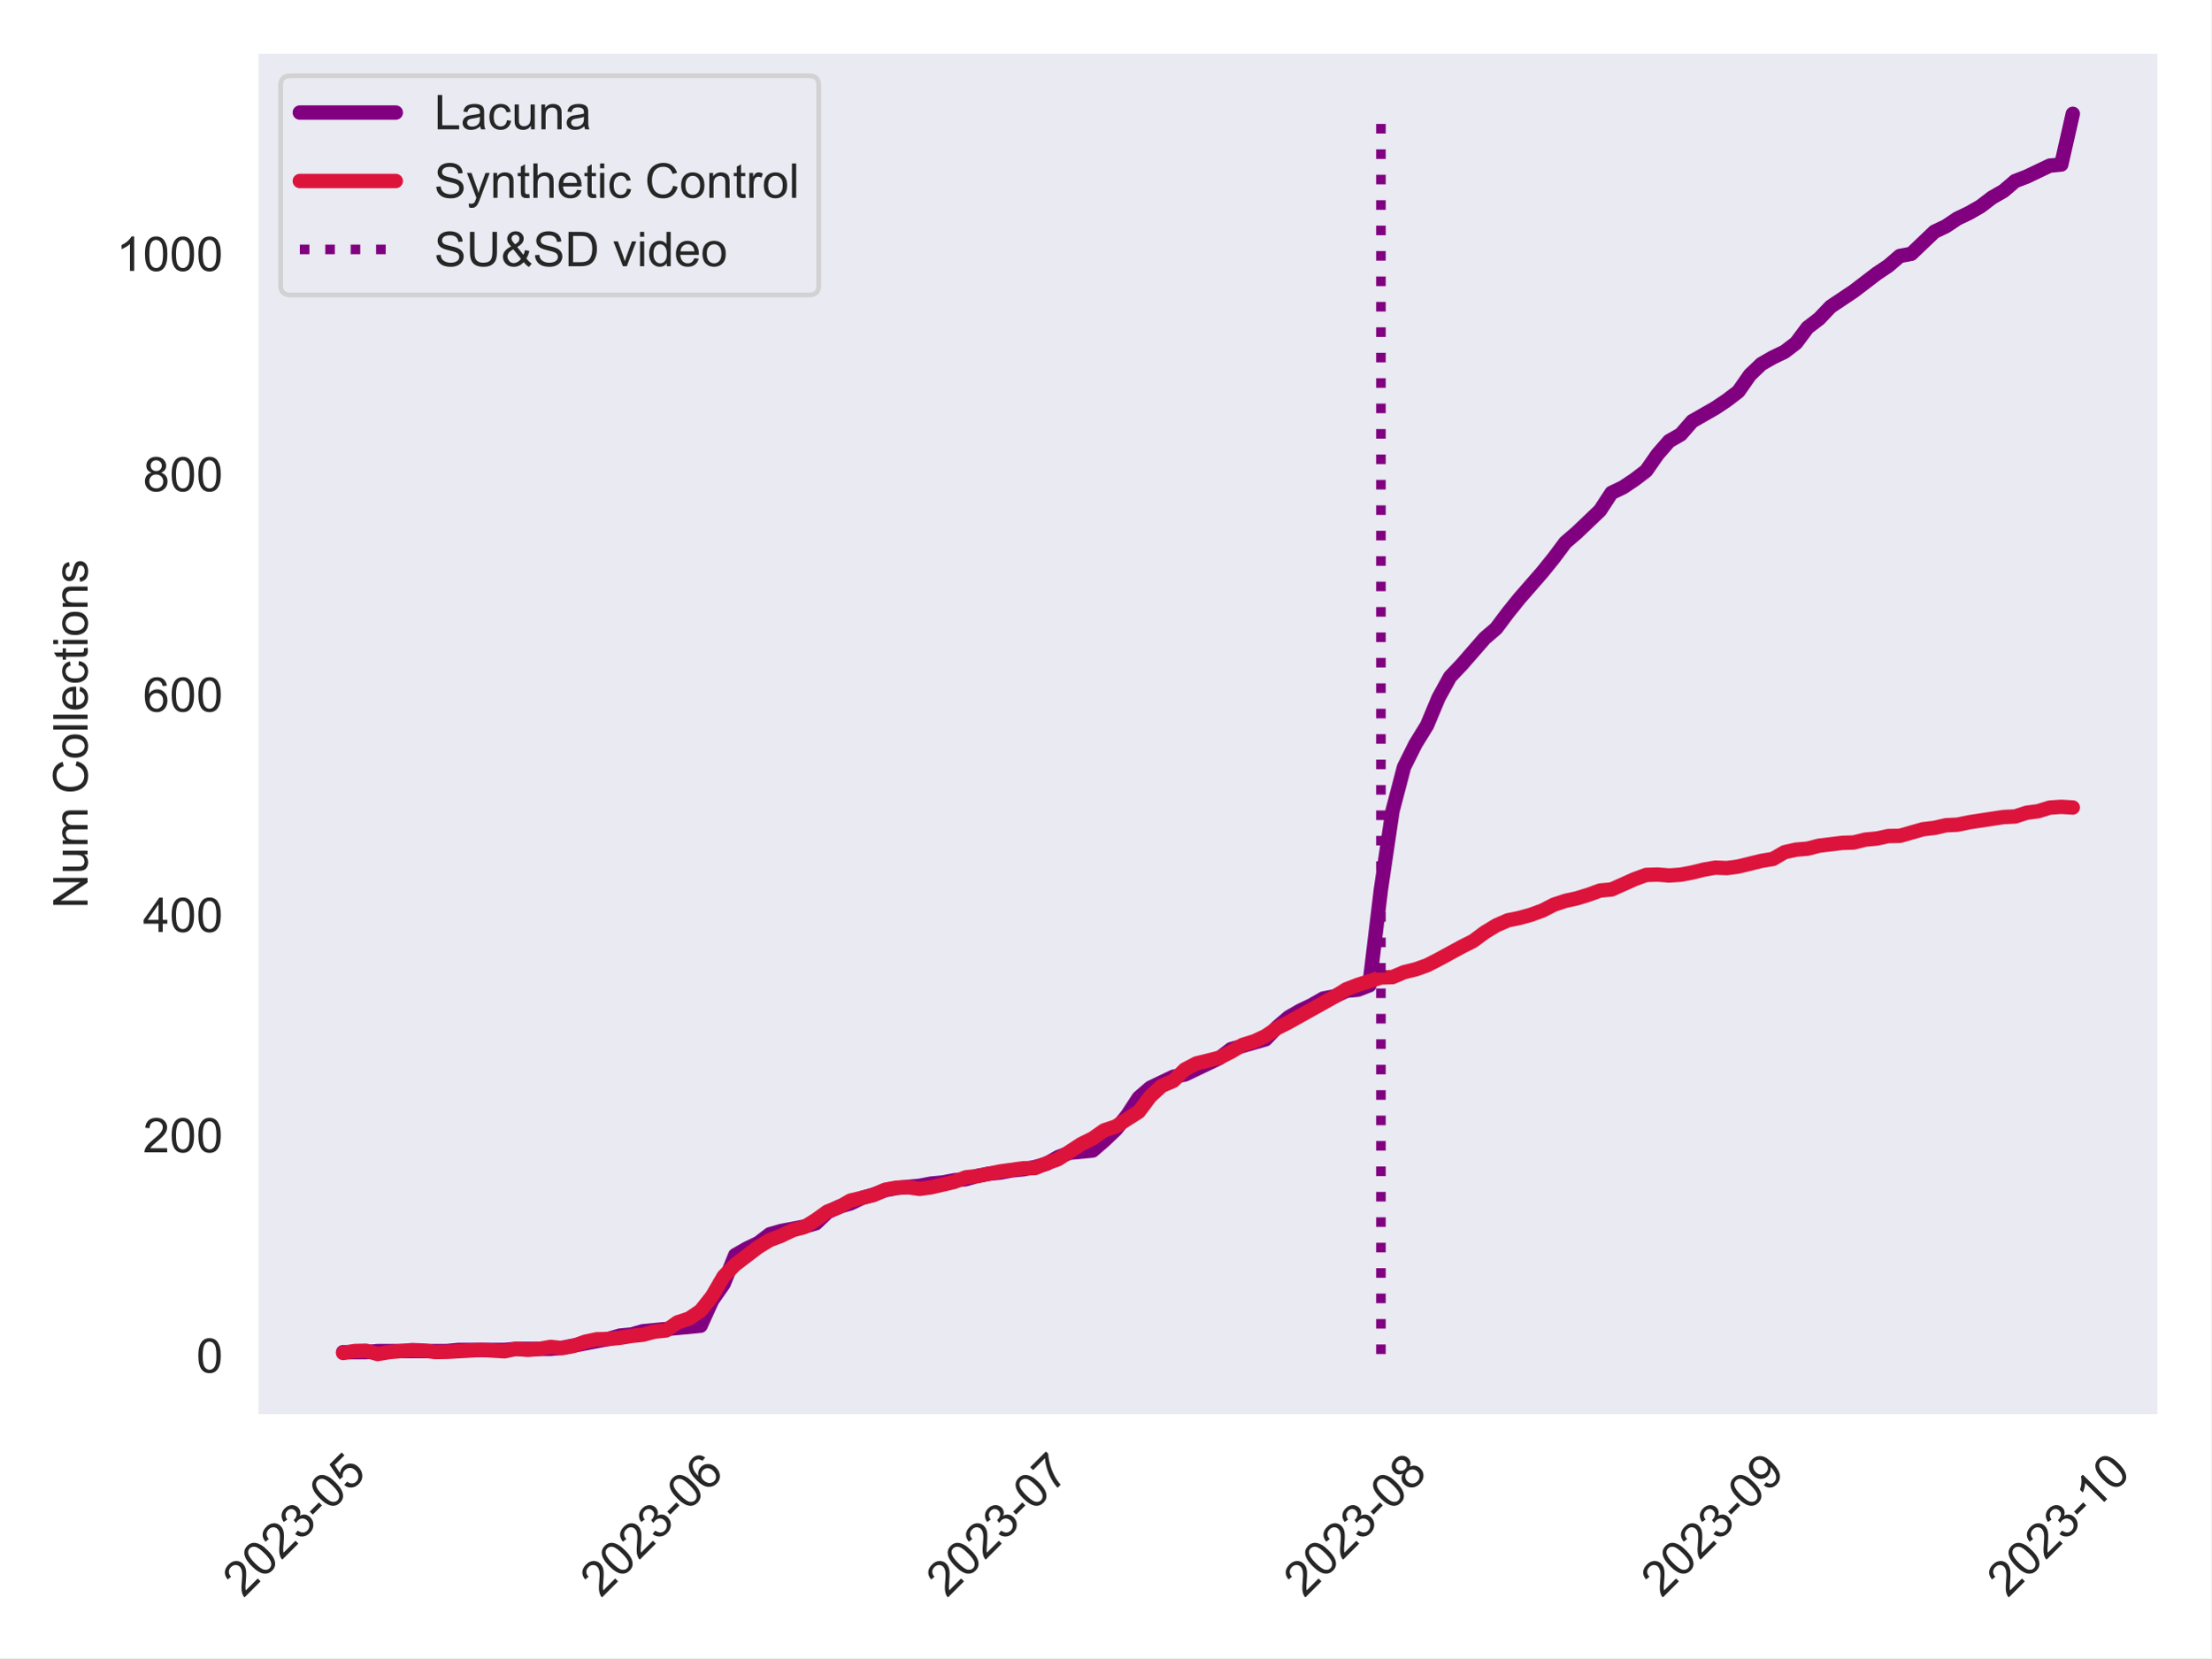
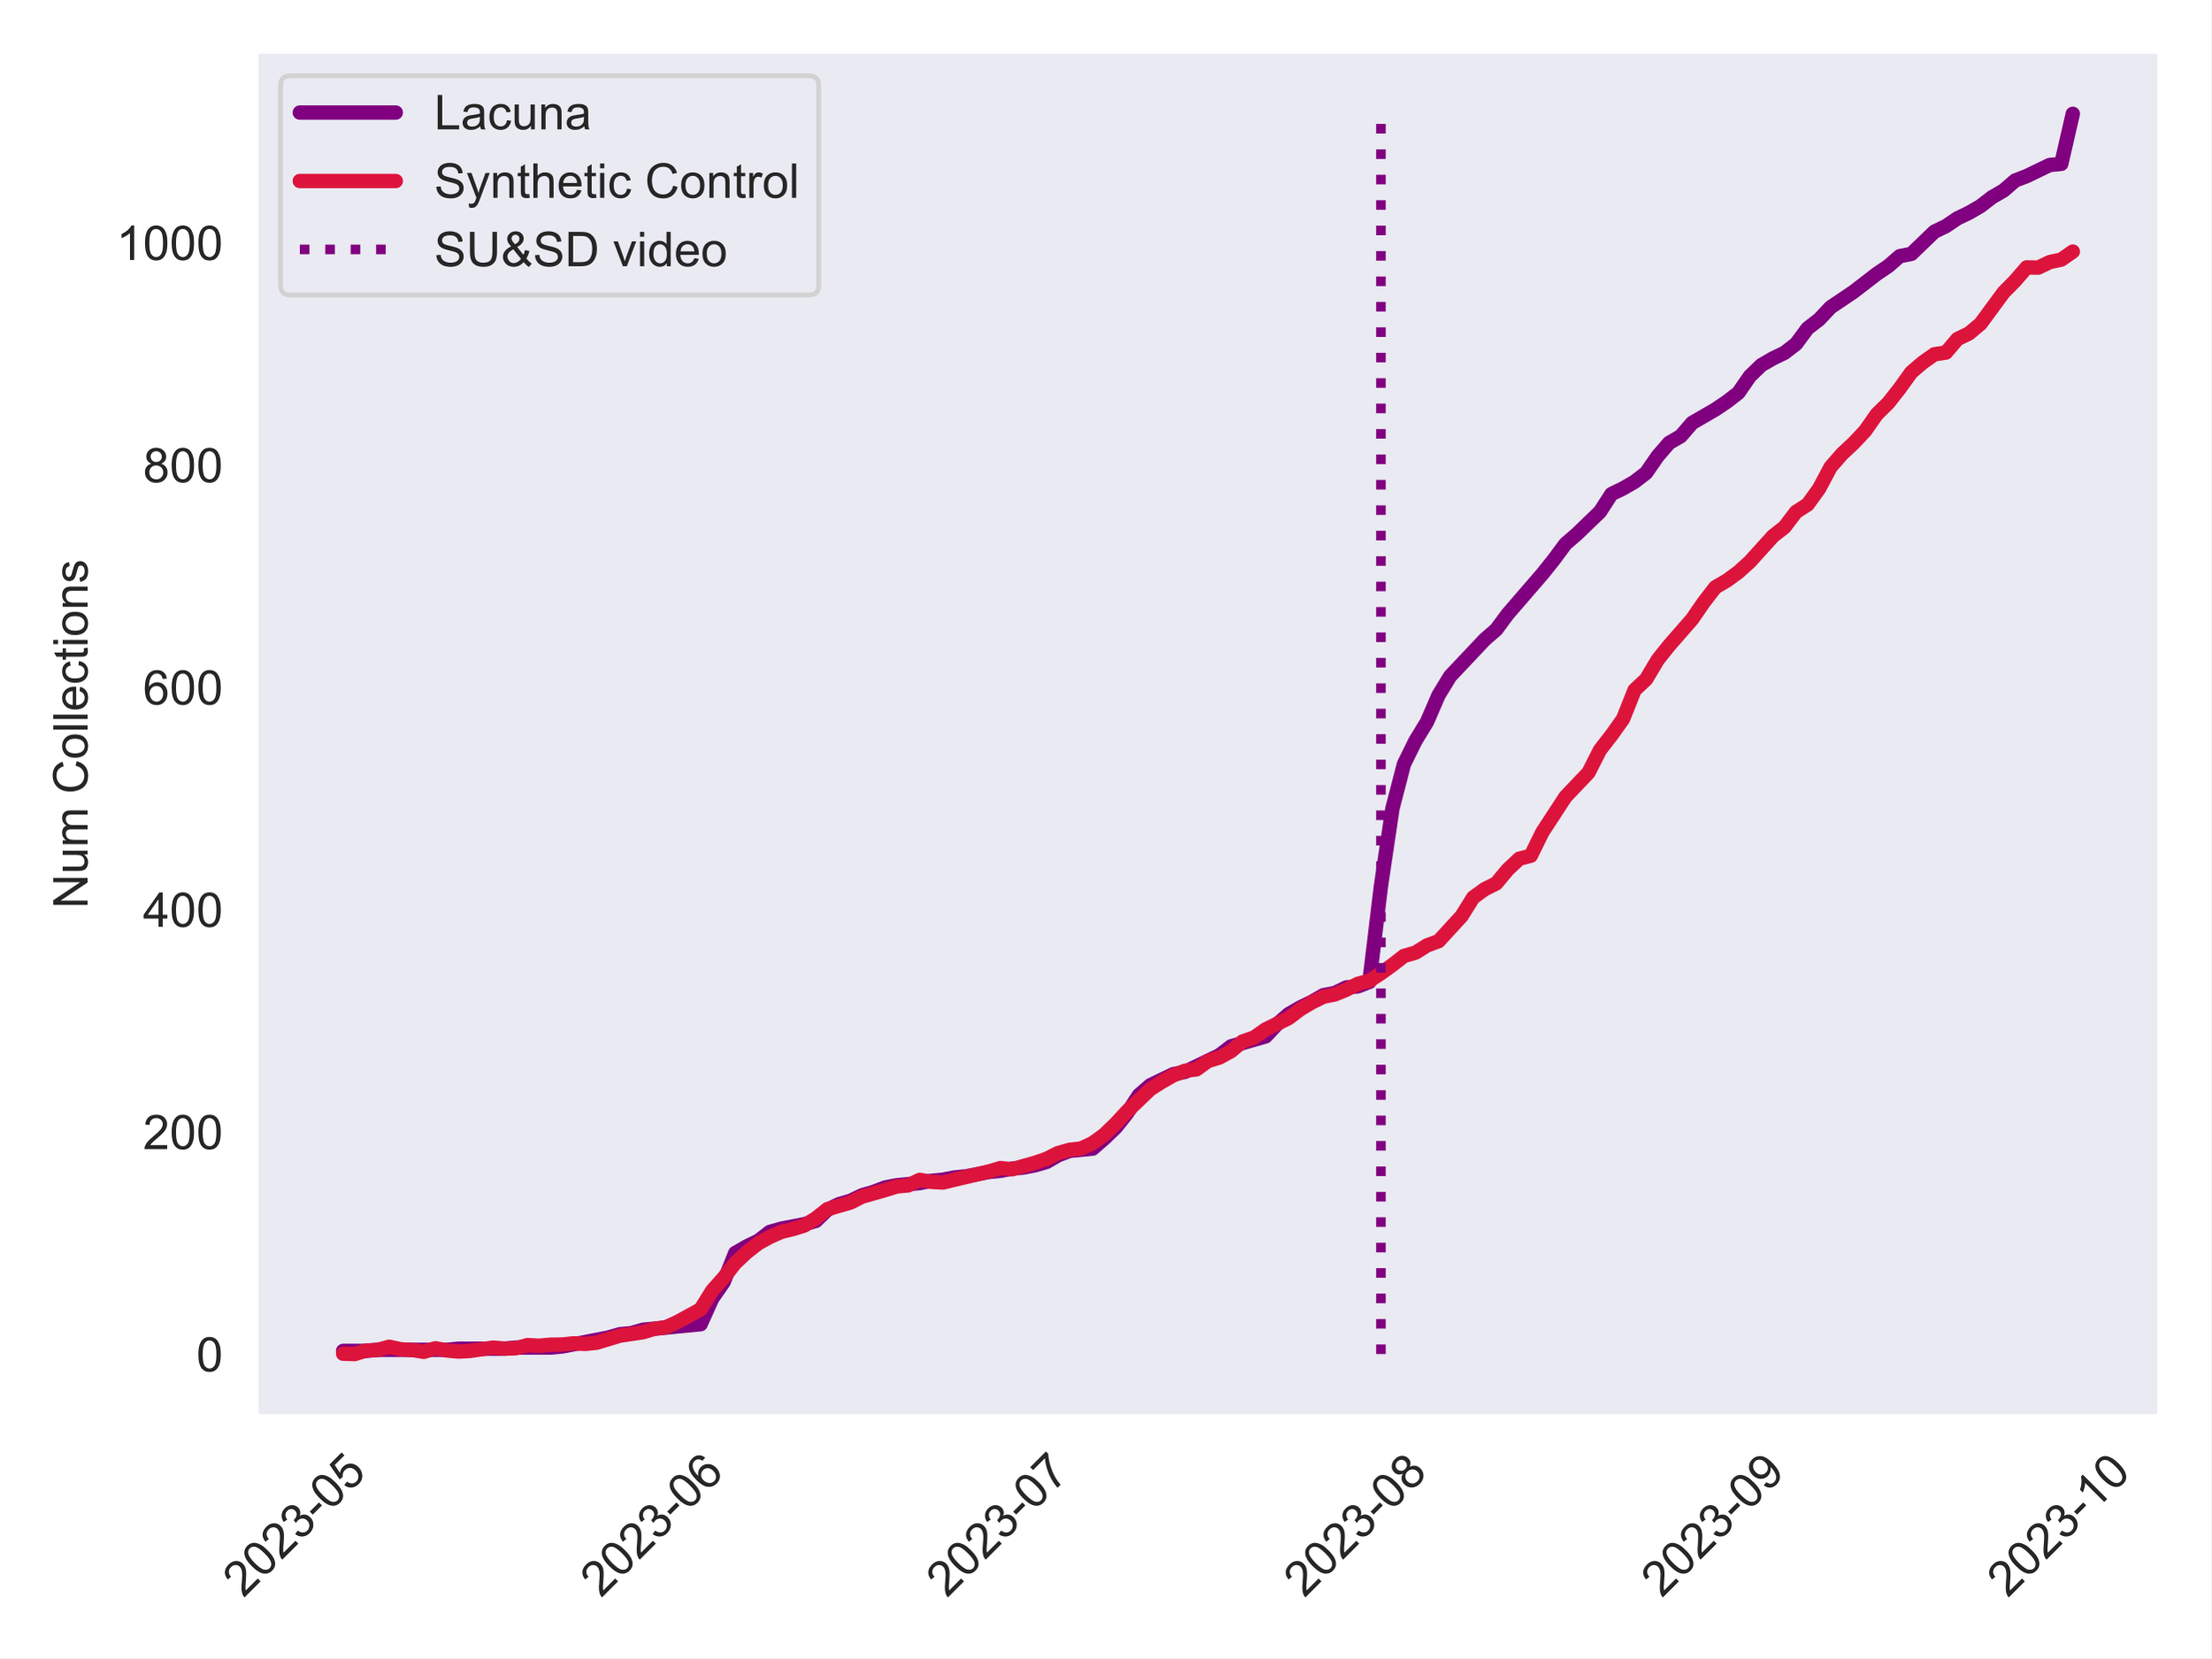
<svg xmlns="http://www.w3.org/2000/svg" xmlns:xlink="http://www.w3.org/1999/xlink" width="460.8pt" height="345.6pt" viewBox="0 0 460.8 345.6" version="1.1">
  <defs>
    <style type="text/css">*{stroke-linejoin: round; stroke-linecap: butt}</style>
  </defs>
  <g id="figure_1">
    <g id="patch_1">
      <path d="M 0 345.6  L 460.8 345.6  L 460.8 0  L 0 0  z " style="fill: #ffffff" />
    </g>
    <g id="axes_1">
      <g id="patch_2">
        <path d="M 53.48 295.153  L 450 295.153  L 450 10.8  L 53.48 10.8  z " style="fill: #eaeaf2" />
      </g>
      <g id="matplotlib.axis_1">
        <g id="xtick_1">
          <g id="text_1">
            <g style="fill: #262626" transform="translate(50.74526 333.1617) rotate(-45) scale(0.1 -0.1)">
              <defs>
                <path id="ArialMT-32" d="M 3222 541  L 3222 0  L 194 0  Q 188 203 259 391  Q 375 700 629 1000  Q 884 1300 1366 1694  Q 2113 2306 2375 2664  Q 2638 3022 2638 3341  Q 2638 3675 2398 3904  Q 2159 4134 1775 4134  Q 1369 4134 1125 3890  Q 881 3647 878 3216  L 300 3275  Q 359 3922 746 4261  Q 1134 4600 1788 4600  Q 2447 4600 2831 4234  Q 3216 3869 3216 3328  Q 3216 3053 3103 2787  Q 2991 2522 2730 2228  Q 2469 1934 1863 1422  Q 1356 997 1212 845  Q 1069 694 975 541  L 3222 541  z " transform="scale(0.015625)" />
                <path id="ArialMT-30" d="M 266 2259  Q 266 3072 433 3567  Q 600 4063 929 4331  Q 1259 4600 1759 4600  Q 2128 4600 2406 4451  Q 2684 4303 2865 4023  Q 3047 3744 3150 3342  Q 3253 2941 3253 2259  Q 3253 1453 3087 958  Q 2922 463 2592 192  Q 2263 -78 1759 -78  Q 1097 -78 719 397  Q 266 969 266 2259  z M 844 2259  Q 844 1131 1108 757  Q 1372 384 1759 384  Q 2147 384 2411 759  Q 2675 1134 2675 2259  Q 2675 3391 2411 3762  Q 2147 4134 1753 4134  Q 1366 4134 1134 3806  Q 844 3388 844 2259  z " transform="scale(0.015625)" />
                <path id="ArialMT-33" d="M 269 1209  L 831 1284  Q 928 806 1161 595  Q 1394 384 1728 384  Q 2125 384 2398 659  Q 2672 934 2672 1341  Q 2672 1728 2419 1979  Q 2166 2231 1775 2231  Q 1616 2231 1378 2169  L 1441 2663  Q 1497 2656 1531 2656  Q 1891 2656 2178 2843  Q 2466 3031 2466 3422  Q 2466 3731 2256 3934  Q 2047 4138 1716 4138  Q 1388 4138 1169 3931  Q 950 3725 888 3313  L 325 3413  Q 428 3978 793 4289  Q 1159 4600 1703 4600  Q 2078 4600 2393 4439  Q 2709 4278 2876 4000  Q 3044 3722 3044 3409  Q 3044 3113 2884 2869  Q 2725 2625 2413 2481  Q 2819 2388 3044 2092  Q 3269 1797 3269 1353  Q 3269 753 2831 336  Q 2394 -81 1725 -81  Q 1122 -81 723 278  Q 325 638 269 1209  z " transform="scale(0.015625)" />
                <path id="ArialMT-2d" d="M 203 1375  L 203 1941  L 1931 1941  L 1931 1375  L 203 1375  z " transform="scale(0.015625)" />
                <path id="ArialMT-35" d="M 266 1200  L 856 1250  Q 922 819 1161 601  Q 1400 384 1738 384  Q 2144 384 2425 690  Q 2706 997 2706 1503  Q 2706 1984 2436 2262  Q 2166 2541 1728 2541  Q 1456 2541 1237 2417  Q 1019 2294 894 2097  L 366 2166  L 809 4519  L 3088 4519  L 3088 3981  L 1259 3981  L 1013 2750  Q 1425 3038 1878 3038  Q 2478 3038 2890 2622  Q 3303 2206 3303 1553  Q 3303 931 2941 478  Q 2500 -78 1738 -78  Q 1113 -78 717 272  Q 322 622 266 1200  z " transform="scale(0.015625)" />
              </defs>
              <use xlink:href="#ArialMT-32" />
              <use xlink:href="#ArialMT-30" x="55.615" />
              <use xlink:href="#ArialMT-32" x="111.23" />
              <use xlink:href="#ArialMT-33" x="166.846" />
              <use xlink:href="#ArialMT-2d" x="222.461" />
              <use xlink:href="#ArialMT-30" x="255.762" />
              <use xlink:href="#ArialMT-35" x="311.377" />
            </g>
          </g>
        </g>
        <g id="xtick_2">
          <g id="text_2">
            <g style="fill: #262626" transform="translate(125.243 333.1617) rotate(-45) scale(0.1 -0.1)">
              <defs>
                <path id="ArialMT-36" d="M 3184 3459  L 2625 3416  Q 2550 3747 2413 3897  Q 2184 4138 1850 4138  Q 1581 4138 1378 3988  Q 1113 3794 959 3422  Q 806 3050 800 2363  Q 1003 2672 1297 2822  Q 1591 2972 1913 2972  Q 2475 2972 2870 2558  Q 3266 2144 3266 1488  Q 3266 1056 3080 686  Q 2894 316 2569 119  Q 2244 -78 1831 -78  Q 1128 -78 684 439  Q 241 956 241 2144  Q 241 3472 731 4075  Q 1159 4600 1884 4600  Q 2425 4600 2770 4297  Q 3116 3994 3184 3459  z M 888 1484  Q 888 1194 1011 928  Q 1134 663 1356 523  Q 1578 384 1822 384  Q 2178 384 2434 671  Q 2691 959 2691 1453  Q 2691 1928 2437 2201  Q 2184 2475 1800 2475  Q 1419 2475 1153 2201  Q 888 1928 888 1484  z " transform="scale(0.015625)" />
              </defs>
              <use xlink:href="#ArialMT-32" />
              <use xlink:href="#ArialMT-30" x="55.615" />
              <use xlink:href="#ArialMT-32" x="111.23" />
              <use xlink:href="#ArialMT-33" x="166.846" />
              <use xlink:href="#ArialMT-2d" x="222.461" />
              <use xlink:href="#ArialMT-30" x="255.762" />
              <use xlink:href="#ArialMT-36" x="311.377" />
            </g>
          </g>
        </g>
        <g id="xtick_3">
          <g id="text_3">
            <g style="fill: #262626" transform="translate(197.3375 333.1617) rotate(-45) scale(0.1 -0.1)">
              <defs>
                <path id="ArialMT-37" d="M 303 3981  L 303 4522  L 3269 4522  L 3269 4084  Q 2831 3619 2401 2847  Q 1972 2075 1738 1259  Q 1569 684 1522 0  L 944 0  Q 953 541 1156 1306  Q 1359 2072 1739 2783  Q 2119 3494 2547 3981  L 303 3981  z " transform="scale(0.015625)" />
              </defs>
              <use xlink:href="#ArialMT-32" />
              <use xlink:href="#ArialMT-30" x="55.615" />
              <use xlink:href="#ArialMT-32" x="111.23" />
              <use xlink:href="#ArialMT-33" x="166.846" />
              <use xlink:href="#ArialMT-2d" x="222.461" />
              <use xlink:href="#ArialMT-30" x="255.762" />
              <use xlink:href="#ArialMT-37" x="311.377" />
            </g>
          </g>
        </g>
        <g id="xtick_4">
          <g id="text_4">
            <g style="fill: #262626" transform="translate(271.8352 333.1617) rotate(-45) scale(0.1 -0.1)">
              <defs>
                <path id="ArialMT-38" d="M 1131 2484  Q 781 2613 612 2850  Q 444 3088 444 3419  Q 444 3919 803 4259  Q 1163 4600 1759 4600  Q 2359 4600 2725 4251  Q 3091 3903 3091 3403  Q 3091 3084 2923 2848  Q 2756 2613 2416 2484  Q 2838 2347 3058 2040  Q 3278 1734 3278 1309  Q 3278 722 2862 322  Q 2447 -78 1769 -78  Q 1091 -78 675 323  Q 259 725 259 1325  Q 259 1772 486 2073  Q 713 2375 1131 2484  z M 1019 3438  Q 1019 3113 1228 2906  Q 1438 2700 1772 2700  Q 2097 2700 2305 2904  Q 2513 3109 2513 3406  Q 2513 3716 2298 3927  Q 2084 4138 1766 4138  Q 1444 4138 1231 3931  Q 1019 3725 1019 3438  z M 838 1322  Q 838 1081 952 856  Q 1066 631 1291 507  Q 1516 384 1775 384  Q 2178 384 2440 643  Q 2703 903 2703 1303  Q 2703 1709 2433 1975  Q 2163 2241 1756 2241  Q 1359 2241 1098 1978  Q 838 1716 838 1322  z " transform="scale(0.015625)" />
              </defs>
              <use xlink:href="#ArialMT-32" />
              <use xlink:href="#ArialMT-30" x="55.615" />
              <use xlink:href="#ArialMT-32" x="111.23" />
              <use xlink:href="#ArialMT-33" x="166.846" />
              <use xlink:href="#ArialMT-2d" x="222.461" />
              <use xlink:href="#ArialMT-30" x="255.762" />
              <use xlink:href="#ArialMT-38" x="311.377" />
            </g>
          </g>
        </g>
        <g id="xtick_5">
          <g id="text_5">
            <g style="fill: #262626" transform="translate(346.3329 333.1617) rotate(-45) scale(0.1 -0.1)">
              <defs>
                <path id="ArialMT-39" d="M 350 1059  L 891 1109  Q 959 728 1153 556  Q 1347 384 1650 384  Q 1909 384 2104 503  Q 2300 622 2425 820  Q 2550 1019 2634 1356  Q 2719 1694 2719 2044  Q 2719 2081 2716 2156  Q 2547 1888 2255 1720  Q 1963 1553 1622 1553  Q 1053 1553 659 1965  Q 266 2378 266 3053  Q 266 3750 677 4175  Q 1088 4600 1706 4600  Q 2153 4600 2523 4359  Q 2894 4119 3086 3673  Q 3278 3228 3278 2384  Q 3278 1506 3087 986  Q 2897 466 2520 194  Q 2144 -78 1638 -78  Q 1100 -78 759 220  Q 419 519 350 1059  z M 2653 3081  Q 2653 3566 2395 3850  Q 2138 4134 1775 4134  Q 1400 4134 1122 3828  Q 844 3522 844 3034  Q 844 2597 1108 2323  Q 1372 2050 1759 2050  Q 2150 2050 2401 2323  Q 2653 2597 2653 3081  z " transform="scale(0.015625)" />
              </defs>
              <use xlink:href="#ArialMT-32" />
              <use xlink:href="#ArialMT-30" x="55.615" />
              <use xlink:href="#ArialMT-32" x="111.23" />
              <use xlink:href="#ArialMT-33" x="166.846" />
              <use xlink:href="#ArialMT-2d" x="222.461" />
              <use xlink:href="#ArialMT-30" x="255.762" />
              <use xlink:href="#ArialMT-39" x="311.377" />
            </g>
          </g>
        </g>
        <g id="xtick_6">
          <g id="text_6">
            <g style="fill: #262626" transform="translate(418.4274 333.1617) rotate(-45) scale(0.1 -0.1)">
              <defs>
                <path id="ArialMT-31" d="M 2384 0  L 1822 0  L 1822 3584  Q 1619 3391 1289 3197  Q 959 3003 697 2906  L 697 3450  Q 1169 3672 1522 3987  Q 1875 4303 2022 4600  L 2384 4600  L 2384 0  z " transform="scale(0.015625)" />
              </defs>
              <use xlink:href="#ArialMT-32" />
              <use xlink:href="#ArialMT-30" x="55.615" />
              <use xlink:href="#ArialMT-32" x="111.23" />
              <use xlink:href="#ArialMT-33" x="166.846" />
              <use xlink:href="#ArialMT-2d" x="222.461" />
              <use xlink:href="#ArialMT-31" x="255.762" />
              <use xlink:href="#ArialMT-30" x="311.377" />
            </g>
          </g>
        </g>
      </g>
      <g id="matplotlib.axis_2">
        <g id="ytick_1">
          <g id="text_7">
-             <g style="fill: #262626" transform="translate(40.91906 286.1029) scale(0.1 -0.1)">
+             <g style="fill: #262626" transform="translate(40.91906 285.8473) scale(0.1 -0.1)">
              <use xlink:href="#ArialMT-30" />
            </g>
          </g>
        </g>
        <g id="ytick_2">
          <g id="text_8">
-             <g style="fill: #262626" transform="translate(29.79719 240.1758) scale(0.1 -0.1)">
+             <g style="fill: #262626" transform="translate(29.79719 239.5134) scale(0.1 -0.1)">
              <use xlink:href="#ArialMT-32" />
              <use xlink:href="#ArialMT-30" x="55.615" />
              <use xlink:href="#ArialMT-30" x="111.23" />
            </g>
          </g>
        </g>
        <g id="ytick_3">
          <g id="text_9">
-             <g style="fill: #262626" transform="translate(29.79719 194.2488) scale(0.1 -0.1)">
+             <g style="fill: #262626" transform="translate(29.79719 193.1795) scale(0.1 -0.1)">
              <defs>
                <path id="ArialMT-34" d="M 2069 0  L 2069 1097  L 81 1097  L 81 1613  L 2172 4581  L 2631 4581  L 2631 1613  L 3250 1613  L 3250 1097  L 2631 1097  L 2631 0  L 2069 0  z M 2069 1613  L 2069 3678  L 634 1613  L 2069 1613  z " transform="scale(0.015625)" />
              </defs>
              <use xlink:href="#ArialMT-34" />
              <use xlink:href="#ArialMT-30" x="55.615" />
              <use xlink:href="#ArialMT-30" x="111.23" />
            </g>
          </g>
        </g>
        <g id="ytick_4">
          <g id="text_10">
-             <g style="fill: #262626" transform="translate(29.79719 148.3218) scale(0.1 -0.1)">
+             <g style="fill: #262626" transform="translate(29.79719 146.8456) scale(0.1 -0.1)">
              <use xlink:href="#ArialMT-36" />
              <use xlink:href="#ArialMT-30" x="55.615" />
              <use xlink:href="#ArialMT-30" x="111.23" />
            </g>
          </g>
        </g>
        <g id="ytick_5">
          <g id="text_11">
-             <g style="fill: #262626" transform="translate(29.79719 102.3947) scale(0.1 -0.1)">
+             <g style="fill: #262626" transform="translate(29.79719 100.5116) scale(0.1 -0.1)">
              <use xlink:href="#ArialMT-38" />
              <use xlink:href="#ArialMT-30" x="55.615" />
              <use xlink:href="#ArialMT-30" x="111.23" />
            </g>
          </g>
        </g>
        <g id="ytick_6">
          <g id="text_12">
-             <g style="fill: #262626" transform="translate(24.23625 56.46771) scale(0.1 -0.1)">
+             <g style="fill: #262626" transform="translate(24.23625 54.17771) scale(0.1 -0.1)">
              <use xlink:href="#ArialMT-31" />
              <use xlink:href="#ArialMT-30" x="55.615" />
              <use xlink:href="#ArialMT-30" x="111.23" />
              <use xlink:href="#ArialMT-30" x="166.846" />
            </g>
          </g>
        </g>
        <g id="text_13">
          <g style="fill: #262626" transform="translate(18.24875 189.3764) rotate(-90) scale(0.1 -0.1)">
            <defs>
              <path id="ArialMT-4e" d="M 488 0  L 488 4581  L 1109 4581  L 3516 984  L 3516 4581  L 4097 4581  L 4097 0  L 3475 0  L 1069 3600  L 1069 0  L 488 0  z " transform="scale(0.015625)" />
              <path id="ArialMT-75" d="M 2597 0  L 2597 488  Q 2209 -75 1544 -75  Q 1250 -75 995 37  Q 741 150 617 320  Q 494 491 444 738  Q 409 903 409 1263  L 409 3319  L 972 3319  L 972 1478  Q 972 1038 1006 884  Q 1059 663 1231 536  Q 1403 409 1656 409  Q 1909 409 2131 539  Q 2353 669 2445 892  Q 2538 1116 2538 1541  L 2538 3319  L 3100 3319  L 3100 0  L 2597 0  z " transform="scale(0.015625)" />
              <path id="ArialMT-6d" d="M 422 0  L 422 3319  L 925 3319  L 925 2853  Q 1081 3097 1340 3245  Q 1600 3394 1931 3394  Q 2300 3394 2536 3241  Q 2772 3088 2869 2813  Q 3263 3394 3894 3394  Q 4388 3394 4653 3120  Q 4919 2847 4919 2278  L 4919 0  L 4359 0  L 4359 2091  Q 4359 2428 4304 2576  Q 4250 2725 4106 2815  Q 3963 2906 3769 2906  Q 3419 2906 3187 2673  Q 2956 2441 2956 1928  L 2956 0  L 2394 0  L 2394 2156  Q 2394 2531 2256 2718  Q 2119 2906 1806 2906  Q 1569 2906 1367 2781  Q 1166 2656 1075 2415  Q 984 2175 984 1722  L 984 0  L 422 0  z " transform="scale(0.015625)" />
              <path id="ArialMT-20" transform="scale(0.015625)" />
              <path id="ArialMT-43" d="M 3763 1606  L 4369 1453  Q 4178 706 3683 314  Q 3188 -78 2472 -78  Q 1731 -78 1267 223  Q 803 525 561 1097  Q 319 1669 319 2325  Q 319 3041 592 3573  Q 866 4106 1370 4382  Q 1875 4659 2481 4659  Q 3169 4659 3637 4309  Q 4106 3959 4291 3325  L 3694 3184  Q 3534 3684 3231 3912  Q 2928 4141 2469 4141  Q 1941 4141 1586 3887  Q 1231 3634 1087 3207  Q 944 2781 944 2328  Q 944 1744 1114 1308  Q 1284 872 1643 656  Q 2003 441 2422 441  Q 2931 441 3284 734  Q 3638 1028 3763 1606  z " transform="scale(0.015625)" />
              <path id="ArialMT-6f" d="M 213 1659  Q 213 2581 725 3025  Q 1153 3394 1769 3394  Q 2453 3394 2887 2945  Q 3322 2497 3322 1706  Q 3322 1066 3130 698  Q 2938 331 2570 128  Q 2203 -75 1769 -75  Q 1072 -75 642 372  Q 213 819 213 1659  z M 791 1659  Q 791 1022 1069 705  Q 1347 388 1769 388  Q 2188 388 2466 706  Q 2744 1025 2744 1678  Q 2744 2294 2464 2611  Q 2184 2928 1769 2928  Q 1347 2928 1069 2612  Q 791 2297 791 1659  z " transform="scale(0.015625)" />
              <path id="ArialMT-6c" d="M 409 0  L 409 4581  L 972 4581  L 972 0  L 409 0  z " transform="scale(0.015625)" />
              <path id="ArialMT-65" d="M 2694 1069  L 3275 997  Q 3138 488 2766 206  Q 2394 -75 1816 -75  Q 1088 -75 661 373  Q 234 822 234 1631  Q 234 2469 665 2931  Q 1097 3394 1784 3394  Q 2450 3394 2872 2941  Q 3294 2488 3294 1666  Q 3294 1616 3291 1516  L 816 1516  Q 847 969 1125 678  Q 1403 388 1819 388  Q 2128 388 2347 550  Q 2566 713 2694 1069  z M 847 1978  L 2700 1978  Q 2663 2397 2488 2606  Q 2219 2931 1791 2931  Q 1403 2931 1139 2672  Q 875 2413 847 1978  z " transform="scale(0.015625)" />
              <path id="ArialMT-63" d="M 2588 1216  L 3141 1144  Q 3050 572 2676 248  Q 2303 -75 1759 -75  Q 1078 -75 664 370  Q 250 816 250 1647  Q 250 2184 428 2587  Q 606 2991 970 3192  Q 1334 3394 1763 3394  Q 2303 3394 2647 3120  Q 2991 2847 3088 2344  L 2541 2259  Q 2463 2594 2264 2762  Q 2066 2931 1784 2931  Q 1359 2931 1093 2626  Q 828 2322 828 1663  Q 828 994 1084 691  Q 1341 388 1753 388  Q 2084 388 2306 591  Q 2528 794 2588 1216  z " transform="scale(0.015625)" />
              <path id="ArialMT-74" d="M 1650 503  L 1731 6  Q 1494 -44 1306 -44  Q 1000 -44 831 53  Q 663 150 594 308  Q 525 466 525 972  L 525 2881  L 113 2881  L 113 3319  L 525 3319  L 525 4141  L 1084 4478  L 1084 3319  L 1650 3319  L 1650 2881  L 1084 2881  L 1084 941  Q 1084 700 1114 631  Q 1144 563 1211 522  Q 1278 481 1403 481  Q 1497 481 1650 503  z " transform="scale(0.015625)" />
              <path id="ArialMT-69" d="M 425 3934  L 425 4581  L 988 4581  L 988 3934  L 425 3934  z M 425 0  L 425 3319  L 988 3319  L 988 0  L 425 0  z " transform="scale(0.015625)" />
              <path id="ArialMT-6e" d="M 422 0  L 422 3319  L 928 3319  L 928 2847  Q 1294 3394 1984 3394  Q 2284 3394 2536 3286  Q 2788 3178 2913 3003  Q 3038 2828 3088 2588  Q 3119 2431 3119 2041  L 3119 0  L 2556 0  L 2556 2019  Q 2556 2363 2490 2533  Q 2425 2703 2258 2804  Q 2091 2906 1866 2906  Q 1506 2906 1245 2678  Q 984 2450 984 1813  L 984 0  L 422 0  z " transform="scale(0.015625)" />
              <path id="ArialMT-73" d="M 197 991  L 753 1078  Q 800 744 1014 566  Q 1228 388 1613 388  Q 2000 388 2187 545  Q 2375 703 2375 916  Q 2375 1106 2209 1216  Q 2094 1291 1634 1406  Q 1016 1563 777 1677  Q 538 1791 414 1992  Q 291 2194 291 2438  Q 291 2659 392 2848  Q 494 3038 669 3163  Q 800 3259 1026 3326  Q 1253 3394 1513 3394  Q 1903 3394 2198 3281  Q 2494 3169 2634 2976  Q 2775 2784 2828 2463  L 2278 2388  Q 2241 2644 2061 2787  Q 1881 2931 1553 2931  Q 1166 2931 1000 2803  Q 834 2675 834 2503  Q 834 2394 903 2306  Q 972 2216 1119 2156  Q 1203 2125 1616 2013  Q 2213 1853 2448 1751  Q 2684 1650 2818 1456  Q 2953 1263 2953 975  Q 2953 694 2789 445  Q 2625 197 2315 61  Q 2006 -75 1616 -75  Q 969 -75 630 194  Q 291 463 197 991  z " transform="scale(0.015625)" />
            </defs>
            <use xlink:href="#ArialMT-4e" />
            <use xlink:href="#ArialMT-75" x="72.217" />
            <use xlink:href="#ArialMT-6d" x="127.832" />
            <use xlink:href="#ArialMT-20" x="211.133" />
            <use xlink:href="#ArialMT-43" x="238.916" />
            <use xlink:href="#ArialMT-6f" x="311.133" />
            <use xlink:href="#ArialMT-6c" x="366.748" />
            <use xlink:href="#ArialMT-6c" x="388.965" />
            <use xlink:href="#ArialMT-65" x="411.182" />
            <use xlink:href="#ArialMT-63" x="466.797" />
            <use xlink:href="#ArialMT-74" x="516.797" />
            <use xlink:href="#ArialMT-69" x="544.58" />
            <use xlink:href="#ArialMT-6f" x="566.797" />
            <use xlink:href="#ArialMT-6e" x="622.412" />
            <use xlink:href="#ArialMT-73" x="678.027" />
          </g>
        </g>
      </g>
      <g id="PolyCollection_1" />
      <g id="PolyCollection_2" />
      <g id="line2d_1">
-         <path d="M 71.504 281.835  L 76.31 281.835  L 78.713 281.605  L 93.132 281.605  L 95.535 281.376  L 105.148 281.376  L 107.551 281.146  L 114.76 281.146  L 117.164 280.917  L 126.776 279.079  L 129.179 278.391  L 131.582 278.161  L 133.986 277.472  L 146.001 276.324  L 148.404 271.042  L 150.808 267.598  L 153.211 261.627  L 155.614 260.249  L 158.017 259.101  L 160.42 257.264  L 162.823 256.575  L 167.63 255.657  L 170.033 254.968  L 172.436 252.671  L 174.839 251.523  L 177.242 250.834  L 179.645 249.686  L 182.049 248.997  L 184.452 248.079  L 186.855 247.619  L 191.661 247.16  L 194.064 246.701  L 196.468 246.471  L 198.871 246.012  L 201.274 245.782  L 203.677 245.093  L 206.08 244.634  L 208.483 244.405  L 210.886 243.945  L 213.29 243.716  L 215.693 243.256  L 218.096 242.567  L 220.499 241.19  L 222.902 240.271  L 227.708 239.812  L 230.112 237.745  L 232.515 235.449  L 234.918 232.464  L 237.321 228.789  L 239.724 226.723  L 244.531 224.426  L 246.934 223.967  L 254.143 220.522  L 256.546 218.685  L 263.756 216.619  L 266.159 214.093  L 268.562 212.026  L 270.965 210.648  L 273.368 209.5  L 275.772 208.122  L 278.175 207.663  L 280.578 206.515  L 282.981 206.285  L 285.384 205.367  L 287.787 185.388  L 290.19 169.084  L 292.594 159.899  L 294.997 155.076  L 297.4 151.173  L 299.803 145.432  L 302.206 141.069  L 304.609 138.543  L 309.416 133.031  L 311.819 130.965  L 314.222 127.75  L 316.625 124.765  L 321.431 119.253  L 323.835 116.268  L 326.238 113.053  L 328.641 110.986  L 333.447 106.394  L 335.85 102.72  L 338.253 101.571  L 340.657 99.964  L 343.06 98.127  L 345.463 94.682  L 347.866 91.927  L 350.269 90.549  L 352.672 87.793  L 357.479 85.038  L 359.882 83.43  L 362.285 81.593  L 364.688 78.149  L 367.091 75.852  L 369.494 74.475  L 371.898 73.326  L 374.301 71.489  L 376.704 68.274  L 379.107 66.437  L 381.51 63.911  L 386.316 60.696  L 391.123 57.022  L 393.526 55.415  L 395.929 53.348  L 398.332 52.889  L 403.139 48.296  L 405.542 47.148  L 407.945 45.54  L 410.348 44.392  L 412.751 43.014  L 415.154 41.177  L 417.557 39.8  L 419.961 37.733  L 422.364 36.814  L 427.17 34.518  L 429.573 34.288  L 431.976 23.725  L 431.976 23.725  " clip-path="url(#p228b9bea46)" style="fill: none; stroke: #800080; stroke-width: 3; stroke-linecap: round" />
+         <path d="M 71.504 281.573  L 76.31 281.573  L 78.713 281.342  L 93.132 281.342  L 95.535 281.11  L 105.148 281.11  L 107.551 280.878  L 114.76 280.878  L 117.164 280.647  L 126.776 278.793  L 129.179 278.098  L 131.582 277.867  L 133.986 277.172  L 146.001 276.013  L 148.404 270.685  L 150.808 267.21  L 153.211 261.186  L 155.614 259.796  L 158.017 258.638  L 160.42 256.785  L 162.823 256.09  L 167.63 255.163  L 170.033 254.468  L 172.436 252.151  L 174.839 250.993  L 177.242 250.298  L 179.645 249.14  L 182.049 248.445  L 184.452 247.518  L 186.855 247.055  L 191.661 246.591  L 194.064 246.128  L 196.468 245.896  L 198.871 245.433  L 201.274 245.201  L 206.08 244.275  L 208.483 244.043  L 210.886 243.58  L 213.29 243.348  L 215.693 242.885  L 218.096 242.19  L 220.499 240.8  L 222.902 239.873  L 227.708 239.41  L 230.112 237.325  L 232.515 235.008  L 234.918 231.996  L 237.321 228.289  L 239.724 226.204  L 244.531 223.888  L 246.934 223.424  L 254.143 219.949  L 256.546 218.096  L 263.756 216.011  L 266.159 213.463  L 268.562 211.378  L 270.965 209.988  L 273.368 208.829  L 275.772 207.439  L 278.175 206.976  L 280.578 205.817  L 282.981 205.586  L 285.384 204.659  L 287.787 184.736  L 290.19 168.519  L 292.594 159.252  L 294.997 154.387  L 297.4 150.448  L 299.803 144.888  L 302.206 140.95  L 309.416 133.305  L 311.819 131.22  L 314.222 127.976  L 321.431 119.636  L 323.835 116.625  L 326.238 113.381  L 328.641 111.296  L 333.447 106.663  L 335.85 102.956  L 338.253 101.798  L 340.657 100.408  L 343.06 98.554  L 345.463 95.079  L 347.866 92.299  L 350.269 90.909  L 352.672 88.129  L 357.479 85.349  L 359.882 83.728  L 362.285 81.874  L 364.688 78.399  L 367.091 76.082  L 369.494 74.692  L 371.898 73.534  L 374.301 71.681  L 376.704 68.437  L 379.107 66.584  L 381.51 64.036  L 386.316 60.792  L 391.123 57.086  L 393.526 55.464  L 395.929 53.379  L 398.332 52.916  L 403.139 48.282  L 405.542 47.124  L 407.945 45.502  L 410.348 44.344  L 412.751 42.954  L 415.154 41.1  L 417.557 39.71  L 419.961 37.625  L 422.364 36.699  L 427.17 34.382  L 429.573 34.15  L 431.976 23.725  L 431.976 23.725  " clip-path="url(#pa9fe023861)" style="fill: none; stroke: #800080; stroke-width: 3; stroke-linecap: round" />
      </g>
      <g id="line2d_2">
-         <path d="M 71.504 282.002  L 73.907 281.596  L 76.31 281.535  L 78.713 282.228  L 81.116 281.817  L 85.923 281.405  L 88.326 281.501  L 90.729 281.81  L 93.132 281.773  L 100.341 281.361  L 105.148 281.656  L 107.551 281.136  L 109.954 281.36  L 112.357 281.161  L 114.76 280.735  L 117.164 280.992  L 119.567 280.52  L 121.97 279.656  L 124.373 279.143  L 126.776 279.099  L 129.179 278.85  L 131.582 278.455  L 133.986 278.201  L 136.389 277.56  L 138.792 277.316  L 141.195 275.623  L 143.598 274.837  L 146.001 273.208  L 148.404 270.165  L 150.808 266.021  L 153.211 263.596  L 158.017 259.935  L 160.42 258.472  L 162.823 257.557  L 165.227 256.401  L 167.63 255.761  L 170.033 254.251  L 172.436 252.532  L 174.839 251.615  L 177.242 250.237  L 182.049 249.088  L 184.452 247.987  L 186.855 247.551  L 189.258 247.46  L 191.661 247.807  L 194.064 247.468  L 198.871 246.347  L 201.274 245.391  L 203.677 245.15  L 208.483 244.162  L 213.29 243.5  L 215.693 243.46  L 218.096 242.476  L 220.499 241.618  L 225.305 238.474  L 227.708 237.29  L 230.112 235.596  L 232.515 234.8  L 237.321 231.731  L 239.724 228.535  L 242.127 226.312  L 244.531 225.287  L 246.934 222.908  L 249.337 221.657  L 254.143 220.462  L 256.546 219.243  L 258.949 217.797  L 261.353 217.058  L 263.756 215.939  L 266.159 214.295  L 268.562 213.08  L 278.175 207.702  L 280.578 206.198  L 282.981 205.277  L 287.787 203.743  L 290.19 203.658  L 292.594 202.641  L 294.997 202.047  L 297.4 201.198  L 299.803 199.968  L 304.609 197.346  L 307.012 196.136  L 309.416 194.347  L 311.819 192.888  L 314.222 191.832  L 316.625 191.337  L 319.028 190.673  L 321.431 189.797  L 323.835 188.564  L 326.238 187.763  L 328.641 187.236  L 331.044 186.494  L 333.447 185.618  L 335.85 185.391  L 340.657 183.242  L 343.06 182.36  L 345.463 182.288  L 347.866 182.48  L 350.269 182.31  L 352.672 181.856  L 355.076 181.259  L 357.479 180.84  L 359.882 180.936  L 362.285 180.609  L 367.091 179.43  L 369.494 179.032  L 371.898 177.63  L 374.301 177.089  L 376.704 176.889  L 379.107 176.265  L 383.913 175.684  L 386.316 175.601  L 388.72 175.002  L 391.123 174.777  L 393.526 174.262  L 395.929 174.219  L 400.735 172.842  L 403.139 172.56  L 405.542 172.007  L 407.945 171.891  L 410.348 171.389  L 417.557 170.293  L 419.961 170.18  L 422.364 169.401  L 424.767 169.082  L 427.17 168.328  L 429.573 168.166  L 431.976 168.309  L 431.976 168.309  " clip-path="url(#p228b9bea46)" style="fill: none; stroke: #dc143c; stroke-width: 3; stroke-linecap: round" />
+         <path d="M 71.504 282.155  L 73.907 282.228  L 76.31 281.489  L 78.713 281.373  L 81.116 280.703  L 83.519 281.235  L 85.923 281.377  L 88.326 281.768  L 90.729 281.024  L 93.132 281.476  L 95.535 281.709  L 97.938 281.577  L 102.745 280.882  L 105.148 281.085  L 107.551 281.015  L 109.954 280.366  L 112.357 280.496  L 114.76 280.28  L 117.164 280.242  L 119.567 279.99  L 121.97 280.109  L 124.373 279.86  L 129.179 278.391  L 133.986 277.682  L 136.389 276.96  L 138.792 276.627  L 141.195 275.54  L 146.001 272.914  L 148.404 269.037  L 150.808 266.327  L 153.211 263.273  L 155.614 261.017  L 158.017 259.148  L 160.42 257.824  L 162.823 256.758  L 165.227 256.175  L 167.63 255.431  L 170.033 253.933  L 172.436 252.03  L 177.242 250.639  L 179.645 249.422  L 184.452 248.049  L 186.855 247.304  L 189.258 247.078  L 191.661 245.924  L 194.064 246.331  L 196.468 246.479  L 206.08 244.179  L 208.483 243.466  L 210.886 243.72  L 215.693 242.372  L 218.096 241.544  L 220.499 240.342  L 222.902 239.658  L 225.305 239.386  L 227.708 238.269  L 230.112 236.523  L 232.515 234.207  L 234.918 231.612  L 239.724 227.016  L 242.127 225.487  L 244.531 224.118  L 246.934 223.198  L 249.337 222.885  L 251.74 221.149  L 254.143 220.41  L 256.546 219.092  L 258.949 217.077  L 261.353 216.248  L 263.756 214.566  L 268.562 212.196  L 270.965 210.373  L 273.368 208.945  L 275.772 207.76  L 278.175 207.265  L 280.578 206.288  L 282.981 205.064  L 285.384 204.419  L 287.787 202.86  L 290.19 201.125  L 292.594 199.249  L 294.997 198.559  L 297.4 197.052  L 299.803 196.168  L 304.609 190.934  L 307.012 187.075  L 309.416 185.326  L 311.819 184.128  L 314.222 181.243  L 316.625 178.982  L 319.028 178.352  L 321.431 173.461  L 326.238 166.095  L 331.044 161.04  L 333.447 156.313  L 335.85 153.218  L 338.253 149.843  L 340.657 143.816  L 343.06 141.581  L 345.463 137.534  L 347.866 134.526  L 352.672 129.018  L 355.076 125.519  L 357.479 122.407  L 359.882 121  L 362.285 119.245  L 364.688 117.07  L 369.494 111.747  L 371.898 109.861  L 374.301 106.698  L 376.704 105.161  L 379.107 101.84  L 381.51 97.334  L 383.913 94.585  L 386.316 92.343  L 388.72 89.782  L 391.123 86.344  L 393.526 83.986  L 395.929 80.92  L 398.332 77.587  L 400.735 75.535  L 403.139 73.838  L 405.542 73.481  L 407.945 70.655  L 410.348 69.495  L 412.751 67.477  L 417.557 60.946  L 419.961 58.504  L 422.364 55.728  L 424.767 55.777  L 427.17 54.624  L 429.573 54.106  L 431.976 52.432  L 431.976 52.432  " clip-path="url(#pa9fe023861)" style="fill: none; stroke: #dc143c; stroke-width: 3; stroke-linecap: round" />
      </g>
      <g id="LineCollection_1">
-         <path d="M 287.787 282.228  L 287.787 23.725  " clip-path="url(#p228b9bea46)" style="fill: none; stroke-dasharray: 2,3.3; stroke-dashoffset: 0; stroke: #800080; stroke-width: 2" />
+         <path d="M 287.787 282.228  L 287.787 23.725  " clip-path="url(#pa9fe023861)" style="fill: none; stroke-dasharray: 2,3.3; stroke-dashoffset: 0; stroke: #800080; stroke-width: 2" />
      </g>
      <g id="patch_3">
        <path d="M 53.48 295.153  L 53.48 10.8  " style="fill: none; stroke: #ffffff; stroke-width: 0.8; stroke-linejoin: miter; stroke-linecap: square" />
      </g>
      <g id="patch_4">
        <path d="M 450 295.153  L 450 10.8  " style="fill: none; stroke: #ffffff; stroke-width: 0.8; stroke-linejoin: miter; stroke-linecap: square" />
      </g>
      <g id="patch_5">
        <path d="M 53.48 295.153  L 450 295.153  " style="fill: none; stroke: #ffffff; stroke-width: 0.8; stroke-linejoin: miter; stroke-linecap: square" />
      </g>
      <g id="patch_6">
        <path d="M 53.48 10.8  L 450 10.8  " style="fill: none; stroke: #ffffff; stroke-width: 0.8; stroke-linejoin: miter; stroke-linecap: square" />
      </g>
      <g id="legend_1">
        <g id="patch_7">
          <path d="M 60.48 61.475  L 168.624 61.475  Q 170.624 61.475 170.624 59.475  L 170.624 17.8  Q 170.624 15.8 168.624 15.8  L 60.48 15.8  Q 58.48 15.8 58.48 17.8  L 58.48 59.475  Q 58.48 61.475 60.48 61.475  z " style="fill: #eaeaf2; opacity: 0.8; stroke: #cccccc; stroke-linejoin: miter" />
        </g>
        <g id="line2d_3">
          <path d="M 62.48 23.458  L 72.48 23.458  L 82.48 23.458  " style="fill: none; stroke: #800080; stroke-width: 3; stroke-linecap: round" />
        </g>
        <g id="text_14">
          <g style="fill: #262626" transform="translate(90.48 26.95781) scale(0.1 -0.1)">
            <defs>
              <path id="ArialMT-4c" d="M 469 0  L 469 4581  L 1075 4581  L 1075 541  L 3331 541  L 3331 0  L 469 0  z " transform="scale(0.015625)" />
              <path id="ArialMT-61" d="M 2588 409  Q 2275 144 1986 34  Q 1697 -75 1366 -75  Q 819 -75 525 192  Q 231 459 231 875  Q 231 1119 342 1320  Q 453 1522 633 1644  Q 813 1766 1038 1828  Q 1203 1872 1538 1913  Q 2219 1994 2541 2106  Q 2544 2222 2544 2253  Q 2544 2597 2384 2738  Q 2169 2928 1744 2928  Q 1347 2928 1158 2789  Q 969 2650 878 2297  L 328 2372  Q 403 2725 575 2942  Q 747 3159 1072 3276  Q 1397 3394 1825 3394  Q 2250 3394 2515 3294  Q 2781 3194 2906 3042  Q 3031 2891 3081 2659  Q 3109 2516 3109 2141  L 3109 1391  Q 3109 606 3145 398  Q 3181 191 3288 0  L 2700 0  Q 2613 175 2588 409  z M 2541 1666  Q 2234 1541 1622 1453  Q 1275 1403 1131 1340  Q 988 1278 909 1158  Q 831 1038 831 891  Q 831 666 1001 516  Q 1172 366 1500 366  Q 1825 366 2078 508  Q 2331 650 2450 897  Q 2541 1088 2541 1459  L 2541 1666  z " transform="scale(0.015625)" />
            </defs>
            <use xlink:href="#ArialMT-4c" />
            <use xlink:href="#ArialMT-61" x="55.615" />
            <use xlink:href="#ArialMT-63" x="111.23" />
            <use xlink:href="#ArialMT-75" x="161.23" />
            <use xlink:href="#ArialMT-6e" x="216.846" />
            <use xlink:href="#ArialMT-61" x="272.461" />
          </g>
        </g>
        <g id="line2d_4">
          <path d="M 62.48 37.725  L 72.48 37.725  L 82.48 37.725  " style="fill: none; stroke: #dc143c; stroke-width: 3; stroke-linecap: round" />
        </g>
        <g id="text_15">
          <g style="fill: #262626" transform="translate(90.48 41.225) scale(0.1 -0.1)">
            <defs>
              <path id="ArialMT-53" d="M 288 1472  L 859 1522  Q 900 1178 1048 958  Q 1197 738 1509 602  Q 1822 466 2213 466  Q 2559 466 2825 569  Q 3091 672 3220 851  Q 3350 1031 3350 1244  Q 3350 1459 3225 1620  Q 3100 1781 2813 1891  Q 2628 1963 1997 2114  Q 1366 2266 1113 2400  Q 784 2572 623 2826  Q 463 3081 463 3397  Q 463 3744 659 4045  Q 856 4347 1234 4503  Q 1613 4659 2075 4659  Q 2584 4659 2973 4495  Q 3363 4331 3572 4012  Q 3781 3694 3797 3291  L 3216 3247  Q 3169 3681 2898 3903  Q 2628 4125 2100 4125  Q 1550 4125 1298 3923  Q 1047 3722 1047 3438  Q 1047 3191 1225 3031  Q 1400 2872 2139 2705  Q 2878 2538 3153 2413  Q 3553 2228 3743 1945  Q 3934 1663 3934 1294  Q 3934 928 3725 604  Q 3516 281 3123 101  Q 2731 -78 2241 -78  Q 1619 -78 1198 103  Q 778 284 539 648  Q 300 1013 288 1472  z " transform="scale(0.015625)" />
              <path id="ArialMT-79" d="M 397 -1278  L 334 -750  Q 519 -800 656 -800  Q 844 -800 956 -737  Q 1069 -675 1141 -563  Q 1194 -478 1313 -144  Q 1328 -97 1363 -6  L 103 3319  L 709 3319  L 1400 1397  Q 1534 1031 1641 628  Q 1738 1016 1872 1384  L 2581 3319  L 3144 3319  L 1881 -56  Q 1678 -603 1566 -809  Q 1416 -1088 1222 -1217  Q 1028 -1347 759 -1347  Q 597 -1347 397 -1278  z " transform="scale(0.015625)" />
              <path id="ArialMT-68" d="M 422 0  L 422 4581  L 984 4581  L 984 2938  Q 1378 3394 1978 3394  Q 2347 3394 2619 3248  Q 2891 3103 3008 2847  Q 3125 2591 3125 2103  L 3125 0  L 2563 0  L 2563 2103  Q 2563 2525 2380 2717  Q 2197 2909 1863 2909  Q 1613 2909 1392 2779  Q 1172 2650 1078 2428  Q 984 2206 984 1816  L 984 0  L 422 0  z " transform="scale(0.015625)" />
              <path id="ArialMT-72" d="M 416 0  L 416 3319  L 922 3319  L 922 2816  Q 1116 3169 1280 3281  Q 1444 3394 1641 3394  Q 1925 3394 2219 3213  L 2025 2691  Q 1819 2813 1613 2813  Q 1428 2813 1281 2702  Q 1134 2591 1072 2394  Q 978 2094 978 1738  L 978 0  L 416 0  z " transform="scale(0.015625)" />
            </defs>
            <use xlink:href="#ArialMT-53" />
            <use xlink:href="#ArialMT-79" x="66.699" />
            <use xlink:href="#ArialMT-6e" x="116.699" />
            <use xlink:href="#ArialMT-74" x="172.314" />
            <use xlink:href="#ArialMT-68" x="200.098" />
            <use xlink:href="#ArialMT-65" x="255.713" />
            <use xlink:href="#ArialMT-74" x="311.328" />
            <use xlink:href="#ArialMT-69" x="339.111" />
            <use xlink:href="#ArialMT-63" x="361.328" />
            <use xlink:href="#ArialMT-20" x="411.328" />
            <use xlink:href="#ArialMT-43" x="439.111" />
            <use xlink:href="#ArialMT-6f" x="511.328" />
            <use xlink:href="#ArialMT-6e" x="566.943" />
            <use xlink:href="#ArialMT-74" x="622.559" />
            <use xlink:href="#ArialMT-72" x="650.342" />
            <use xlink:href="#ArialMT-6f" x="683.643" />
            <use xlink:href="#ArialMT-6c" x="739.258" />
          </g>
        </g>
        <g id="line2d_5">
          <path d="M 62.48 51.987  L 82.48 51.987  " style="fill: none; stroke-dasharray: 2,3.3; stroke-dashoffset: 0; stroke: #800080; stroke-width: 2" />
        </g>
        <g id="text_16">
          <g style="fill: #262626" transform="translate(90.48 55.4875) scale(0.1 -0.1)">
            <defs>
              <path id="ArialMT-55" d="M 3500 4581  L 4106 4581  L 4106 1934  Q 4106 1244 3950 837  Q 3794 431 3386 176  Q 2978 -78 2316 -78  Q 1672 -78 1262 144  Q 853 366 678 786  Q 503 1206 503 1934  L 503 4581  L 1109 4581  L 1109 1938  Q 1109 1341 1220 1058  Q 1331 775 1601 622  Q 1872 469 2263 469  Q 2931 469 3215 772  Q 3500 1075 3500 1938  L 3500 4581  z " transform="scale(0.015625)" />
              <path id="ArialMT-26" d="M 3041 541  Q 2763 231 2434 76  Q 2106 -78 1725 -78  Q 1022 -78 609 397  Q 275 784 275 1263  Q 275 1688 548 2030  Q 822 2372 1366 2631  Q 1056 2988 953 3209  Q 850 3431 850 3638  Q 850 4050 1173 4354  Q 1497 4659 1988 4659  Q 2456 4659 2754 4371  Q 3053 4084 3053 3681  Q 3053 3028 2188 2566  L 3009 1519  Q 3150 1794 3228 2156  L 3813 2031  Q 3663 1431 3406 1044  Q 3722 625 4122 341  L 3744 -106  Q 3403 113 3041 541  z M 1897 2928  Q 2263 3144 2370 3306  Q 2478 3469 2478 3666  Q 2478 3900 2329 4048  Q 2181 4197 1959 4197  Q 1731 4197 1579 4050  Q 1428 3903 1428 3691  Q 1428 3584 1483 3467  Q 1538 3350 1647 3219  L 1897 2928  z M 2688 984  L 1656 2263  Q 1200 1991 1040 1758  Q 881 1525 881 1297  Q 881 1019 1103 719  Q 1325 419 1731 419  Q 1984 419 2254 576  Q 2525 734 2688 984  z " transform="scale(0.015625)" />
              <path id="ArialMT-44" d="M 494 0  L 494 4581  L 2072 4581  Q 2606 4581 2888 4516  Q 3281 4425 3559 4188  Q 3922 3881 4101 3404  Q 4281 2928 4281 2316  Q 4281 1794 4159 1391  Q 4038 988 3847 723  Q 3656 459 3429 307  Q 3203 156 2883 78  Q 2563 0 2147 0  L 494 0  z M 1100 541  L 2078 541  Q 2531 541 2789 625  Q 3047 709 3200 863  Q 3416 1078 3536 1442  Q 3656 1806 3656 2325  Q 3656 3044 3420 3430  Q 3184 3816 2847 3947  Q 2603 4041 2063 4041  L 1100 4041  L 1100 541  z " transform="scale(0.015625)" />
              <path id="ArialMT-76" d="M 1344 0  L 81 3319  L 675 3319  L 1388 1331  Q 1503 1009 1600 663  Q 1675 925 1809 1294  L 2547 3319  L 3125 3319  L 1869 0  L 1344 0  z " transform="scale(0.015625)" />
              <path id="ArialMT-64" d="M 2575 0  L 2575 419  Q 2259 -75 1647 -75  Q 1250 -75 917 144  Q 584 363 401 755  Q 219 1147 219 1656  Q 219 2153 384 2558  Q 550 2963 881 3178  Q 1213 3394 1622 3394  Q 1922 3394 2156 3267  Q 2391 3141 2538 2938  L 2538 4581  L 3097 4581  L 3097 0  L 2575 0  z M 797 1656  Q 797 1019 1065 703  Q 1334 388 1700 388  Q 2069 388 2326 689  Q 2584 991 2584 1609  Q 2584 2291 2321 2609  Q 2059 2928 1675 2928  Q 1300 2928 1048 2622  Q 797 2316 797 1656  z " transform="scale(0.015625)" />
            </defs>
            <use xlink:href="#ArialMT-53" />
            <use xlink:href="#ArialMT-55" x="66.699" />
            <use xlink:href="#ArialMT-26" x="138.916" />
            <use xlink:href="#ArialMT-53" x="205.615" />
            <use xlink:href="#ArialMT-44" x="272.314" />
            <use xlink:href="#ArialMT-20" x="344.531" />
            <use xlink:href="#ArialMT-76" x="372.314" />
            <use xlink:href="#ArialMT-69" x="422.314" />
            <use xlink:href="#ArialMT-64" x="444.531" />
            <use xlink:href="#ArialMT-65" x="500.146" />
            <use xlink:href="#ArialMT-6f" x="555.762" />
          </g>
        </g>
      </g>
    </g>
  </g>
  <defs>
-     <clipPath id="p228b9bea46">
+     <clipPath id="pa9fe023861">
      <rect x="53.48" y="10.8" width="396.52" height="284.353" />
    </clipPath>
  </defs>
</svg>
